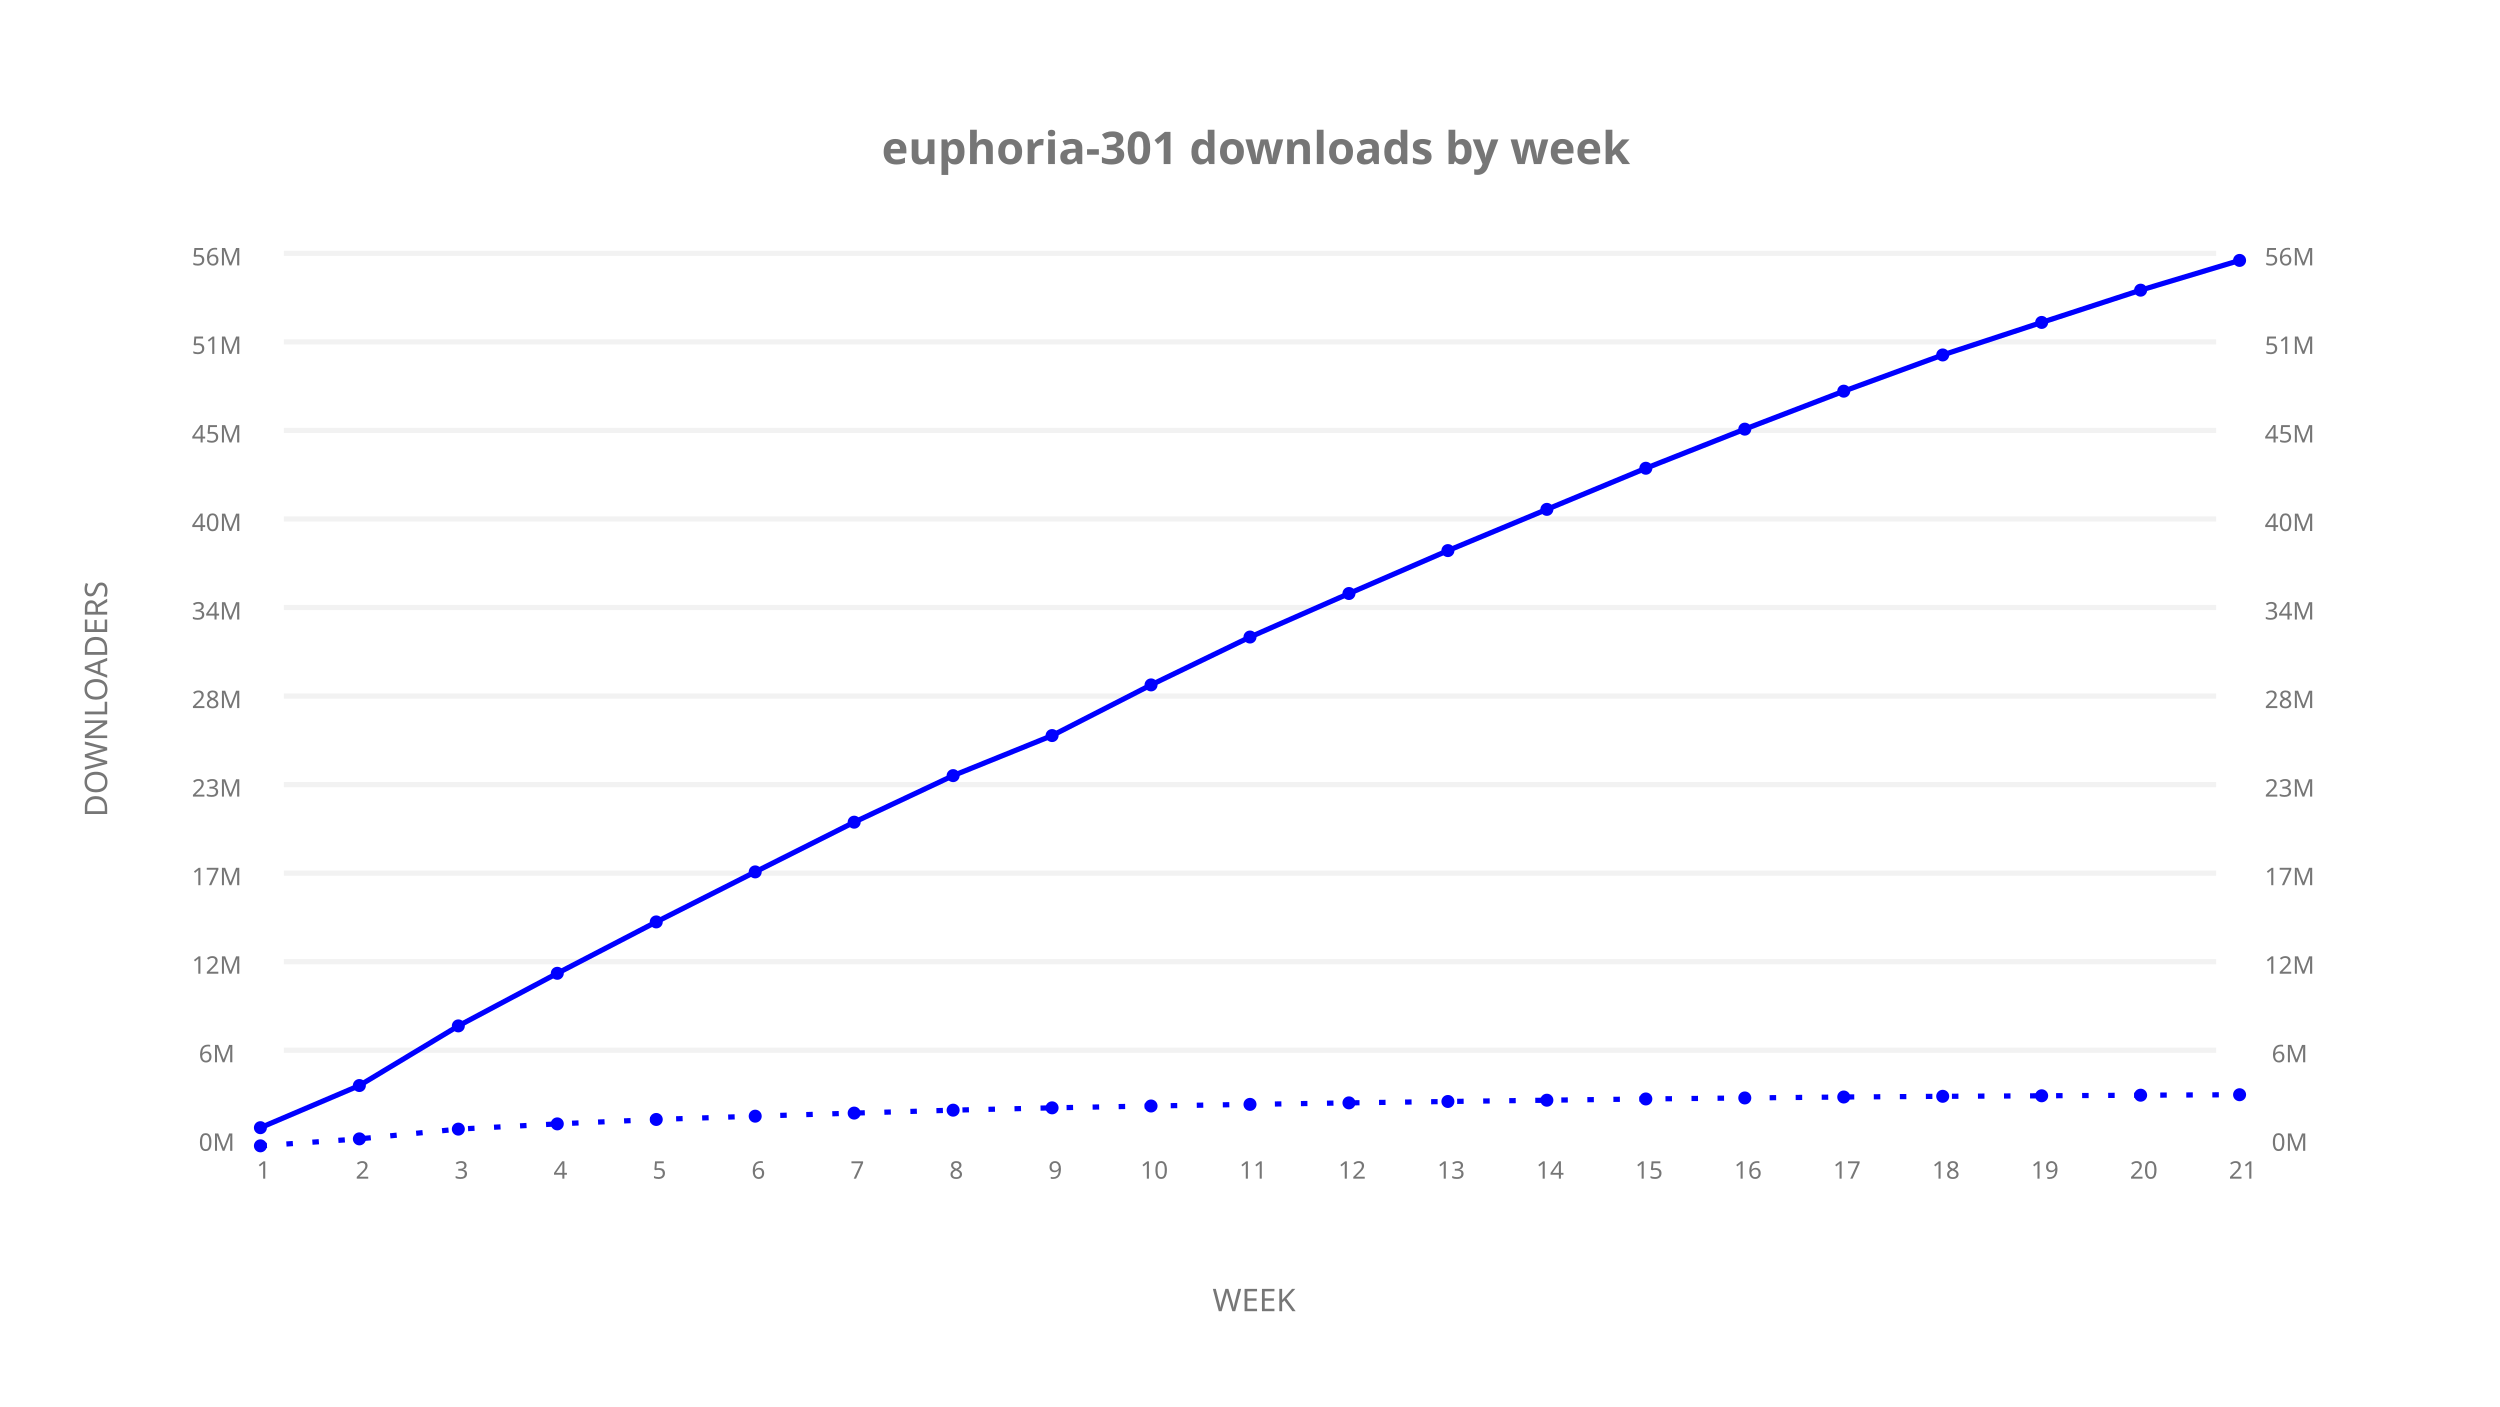
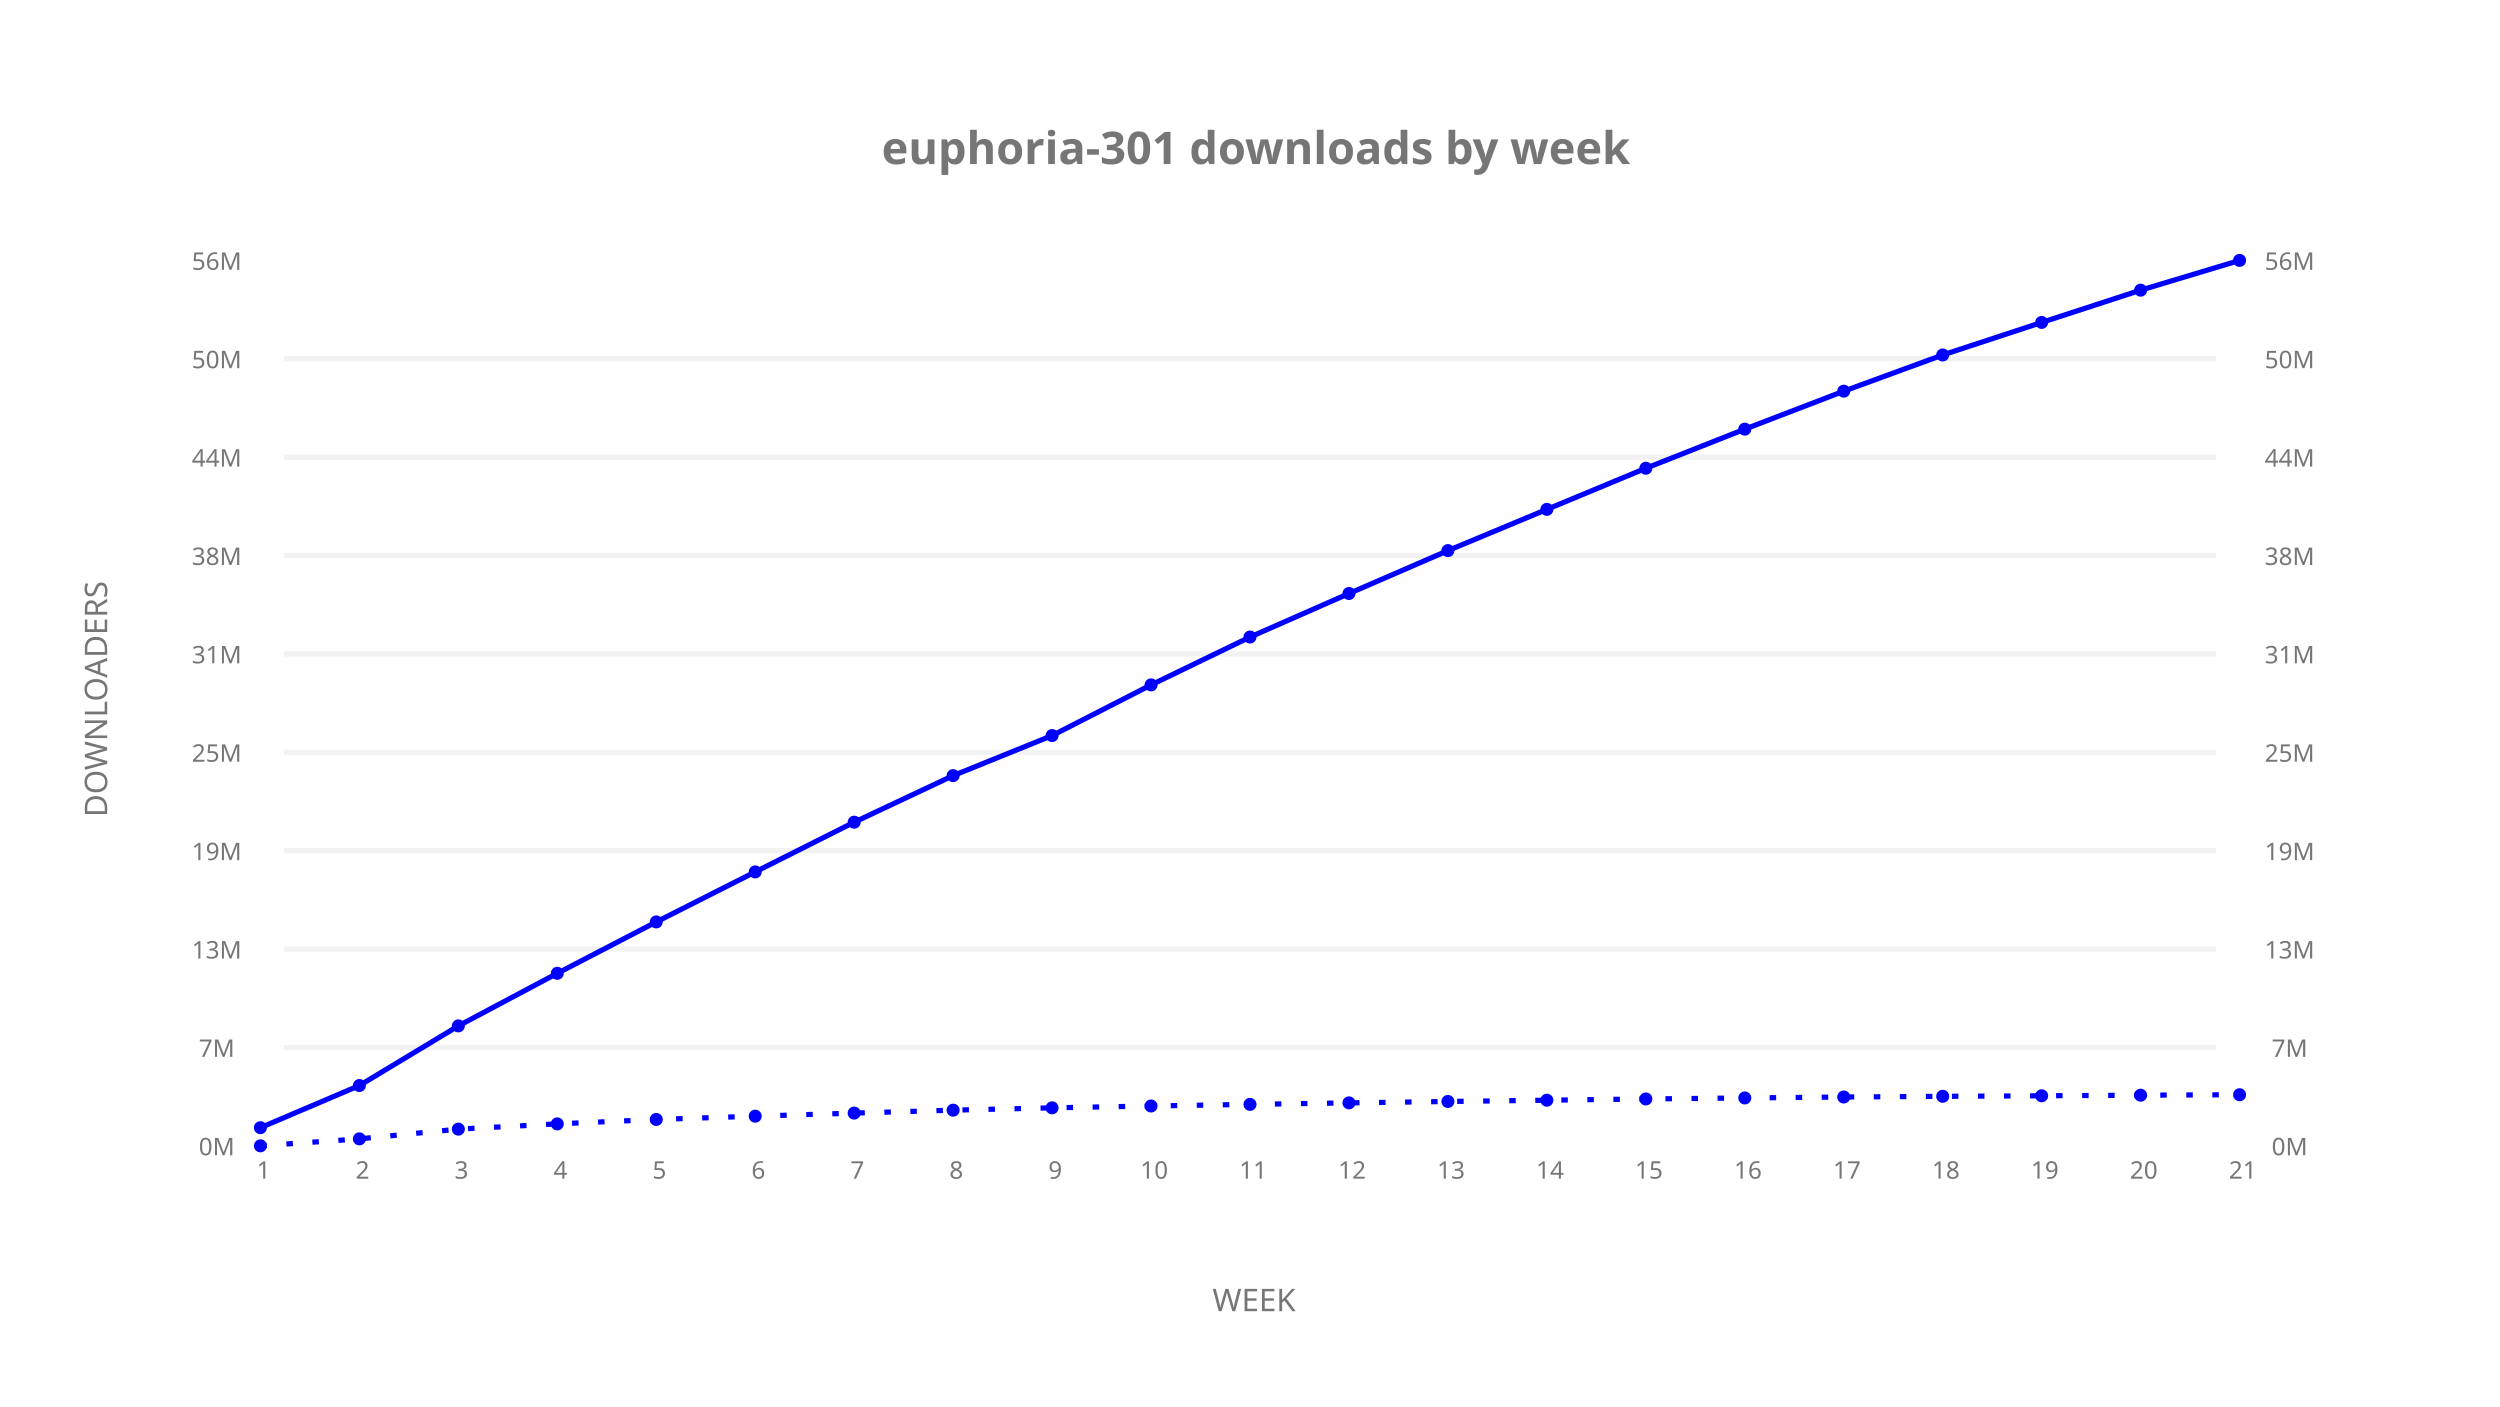
<svg xmlns="http://www.w3.org/2000/svg" xml:space="preserve" id="euphoria-301-downloads-by-week-euphoria-301-week" x="0px" y="0px" width="1920px" height="1080px" viewBox="0 0 1920 1080" enable-background="new 0 0 1920 1080" role="img">
  <g id="annotations">
    <text x="960" y="126" font-family="Atkinson Hyperlegible" font-size="26pt" text-anchor="middle" text-align="center" font-weight="600" font-style="normal" style="fill:rgb(118,118,118); fill-opacity:1; stroke:rgb(118,118,118); stroke-opacity:0; stroke-width:0.5"> euphoria-301 downloads by week</text>
    <g id="axes-lines">
      <text x="960" y="1007" font-family="Atkinson Hyperlegible" font-size="18pt" text-anchor="middle" text-align="center" font-weight="500" font-style="normal" style="fill:rgb(118,118,118); fill-opacity:1; stroke:rgb(118,118,118); stroke-opacity:0; stroke-width:0.5"> WEEK</text>
      <text x="73" y="540" font-family="Atkinson Hyperlegible" font-size="18pt" text-anchor="middle" text-align="center" dominant-baseline="central" font-weight="500" font-style="normal" style="fill:rgb(118,118,118); fill-opacity:1; stroke:rgb(118,118,118); stroke-opacity:0; stroke-width:0.5" transform="rotate(-90,73,540)"> DOWNLOADERS</text>
    </g>
    <g id="tic-y-label-lines">
-       <line x1="218" y1="806.566" x2="1702" y2="806.566" style="fill:rgb(0,0,255); fill-opacity:0; stroke:rgb(242,242,242); stroke-opacity:1; stroke-width:4" />
-       <line x1="218" y1="738.566" x2="1702" y2="738.566" style="fill:rgb(0,0,255); fill-opacity:0; stroke:rgb(242,242,242); stroke-opacity:1; stroke-width:4" />
-       <line x1="218" y1="670.566" x2="1702" y2="670.566" style="fill:rgb(0,0,255); fill-opacity:0; stroke:rgb(242,242,242); stroke-opacity:1; stroke-width:4" />
-       <line x1="218" y1="602.566" x2="1702" y2="602.566" style="fill:rgb(0,0,255); fill-opacity:0; stroke:rgb(242,242,242); stroke-opacity:1; stroke-width:4" />
-       <line x1="218" y1="534.566" x2="1702" y2="534.566" style="fill:rgb(0,0,255); fill-opacity:0; stroke:rgb(242,242,242); stroke-opacity:1; stroke-width:4" />
-       <line x1="218" y1="466.566" x2="1702" y2="466.566" style="fill:rgb(0,0,255); fill-opacity:0; stroke:rgb(242,242,242); stroke-opacity:1; stroke-width:4" />
-       <line x1="218" y1="398.566" x2="1702" y2="398.566" style="fill:rgb(0,0,255); fill-opacity:0; stroke:rgb(242,242,242); stroke-opacity:1; stroke-width:4" />
-       <line x1="218" y1="330.566" x2="1702" y2="330.566" style="fill:rgb(0,0,255); fill-opacity:0; stroke:rgb(242,242,242); stroke-opacity:1; stroke-width:4" />
-       <line x1="218" y1="262.566" x2="1702" y2="262.566" style="fill:rgb(0,0,255); fill-opacity:0; stroke:rgb(242,242,242); stroke-opacity:1; stroke-width:4" />
-       <line x1="218" y1="194.566" x2="1702" y2="194.566" style="fill:rgb(0,0,255); fill-opacity:0; stroke:rgb(242,242,242); stroke-opacity:1; stroke-width:4" />
+       <line x1="218" y1="804.444" x2="1702" y2="804.444" style="fill:rgb(0,0,255); fill-opacity:0; stroke:rgb(242,242,242); stroke-opacity:1; stroke-width:4" />
+       <line x1="218" y1="728.889" x2="1702" y2="728.889" style="fill:rgb(0,0,255); fill-opacity:0; stroke:rgb(242,242,242); stroke-opacity:1; stroke-width:4" />
+       <line x1="218" y1="653.333" x2="1702" y2="653.333" style="fill:rgb(0,0,255); fill-opacity:0; stroke:rgb(242,242,242); stroke-opacity:1; stroke-width:4" />
+       <line x1="218" y1="577.778" x2="1702" y2="577.778" style="fill:rgb(0,0,255); fill-opacity:0; stroke:rgb(242,242,242); stroke-opacity:1; stroke-width:4" />
+       <line x1="218" y1="502.222" x2="1702" y2="502.222" style="fill:rgb(0,0,255); fill-opacity:0; stroke:rgb(242,242,242); stroke-opacity:1; stroke-width:4" />
+       <line x1="218" y1="426.667" x2="1702" y2="426.667" style="fill:rgb(0,0,255); fill-opacity:0; stroke:rgb(242,242,242); stroke-opacity:1; stroke-width:4" />
+       <line x1="218" y1="351.111" x2="1702" y2="351.111" style="fill:rgb(0,0,255); fill-opacity:0; stroke:rgb(242,242,242); stroke-opacity:1; stroke-width:4" />
+       <line x1="218" y1="275.556" x2="1702" y2="275.556" style="fill:rgb(0,0,255); fill-opacity:0; stroke:rgb(242,242,242); stroke-opacity:1; stroke-width:4" />
    </g>
    <g id="tic-x-labels">
      <text x="200" y="898" font-family="Atkinson Hyperlegible" font-size="14pt" text-anchor="middle" text-align="center" dominant-baseline="central" font-weight="400" font-style="normal" style="fill:rgb(118,118,118); fill-opacity:1; stroke:rgb(118,118,118); stroke-opacity:0; stroke-width:0.5"> 1</text>
      <text x="276" y="898" font-family="Atkinson Hyperlegible" font-size="14pt" text-anchor="middle" text-align="center" dominant-baseline="central" font-weight="400" font-style="normal" style="fill:rgb(118,118,118); fill-opacity:1; stroke:rgb(118,118,118); stroke-opacity:0; stroke-width:0.5"> 2</text>
      <text x="352" y="898" font-family="Atkinson Hyperlegible" font-size="14pt" text-anchor="middle" text-align="center" dominant-baseline="central" font-weight="400" font-style="normal" style="fill:rgb(118,118,118); fill-opacity:1; stroke:rgb(118,118,118); stroke-opacity:0; stroke-width:0.5"> 3</text>
      <text x="428" y="898" font-family="Atkinson Hyperlegible" font-size="14pt" text-anchor="middle" text-align="center" dominant-baseline="central" font-weight="400" font-style="normal" style="fill:rgb(118,118,118); fill-opacity:1; stroke:rgb(118,118,118); stroke-opacity:0; stroke-width:0.5"> 4</text>
      <text x="504" y="898" font-family="Atkinson Hyperlegible" font-size="14pt" text-anchor="middle" text-align="center" dominant-baseline="central" font-weight="400" font-style="normal" style="fill:rgb(118,118,118); fill-opacity:1; stroke:rgb(118,118,118); stroke-opacity:0; stroke-width:0.5"> 5</text>
      <text x="580" y="898" font-family="Atkinson Hyperlegible" font-size="14pt" text-anchor="middle" text-align="center" dominant-baseline="central" font-weight="400" font-style="normal" style="fill:rgb(118,118,118); fill-opacity:1; stroke:rgb(118,118,118); stroke-opacity:0; stroke-width:0.5"> 6</text>
      <text x="656" y="898" font-family="Atkinson Hyperlegible" font-size="14pt" text-anchor="middle" text-align="center" dominant-baseline="central" font-weight="400" font-style="normal" style="fill:rgb(118,118,118); fill-opacity:1; stroke:rgb(118,118,118); stroke-opacity:0; stroke-width:0.5"> 7</text>
      <text x="732" y="898" font-family="Atkinson Hyperlegible" font-size="14pt" text-anchor="middle" text-align="center" dominant-baseline="central" font-weight="400" font-style="normal" style="fill:rgb(118,118,118); fill-opacity:1; stroke:rgb(118,118,118); stroke-opacity:0; stroke-width:0.5"> 8</text>
      <text x="808" y="898" font-family="Atkinson Hyperlegible" font-size="14pt" text-anchor="middle" text-align="center" dominant-baseline="central" font-weight="400" font-style="normal" style="fill:rgb(118,118,118); fill-opacity:1; stroke:rgb(118,118,118); stroke-opacity:0; stroke-width:0.5"> 9</text>
      <text x="884" y="898" font-family="Atkinson Hyperlegible" font-size="14pt" text-anchor="middle" text-align="center" dominant-baseline="central" font-weight="400" font-style="normal" style="fill:rgb(118,118,118); fill-opacity:1; stroke:rgb(118,118,118); stroke-opacity:0; stroke-width:0.5"> 10</text>
      <text x="960" y="898" font-family="Atkinson Hyperlegible" font-size="14pt" text-anchor="middle" text-align="center" dominant-baseline="central" font-weight="400" font-style="normal" style="fill:rgb(118,118,118); fill-opacity:1; stroke:rgb(118,118,118); stroke-opacity:0; stroke-width:0.5"> 11</text>
      <text x="1036" y="898" font-family="Atkinson Hyperlegible" font-size="14pt" text-anchor="middle" text-align="center" dominant-baseline="central" font-weight="400" font-style="normal" style="fill:rgb(118,118,118); fill-opacity:1; stroke:rgb(118,118,118); stroke-opacity:0; stroke-width:0.5"> 12</text>
      <text x="1112" y="898" font-family="Atkinson Hyperlegible" font-size="14pt" text-anchor="middle" text-align="center" dominant-baseline="central" font-weight="400" font-style="normal" style="fill:rgb(118,118,118); fill-opacity:1; stroke:rgb(118,118,118); stroke-opacity:0; stroke-width:0.5"> 13</text>
      <text x="1188" y="898" font-family="Atkinson Hyperlegible" font-size="14pt" text-anchor="middle" text-align="center" dominant-baseline="central" font-weight="400" font-style="normal" style="fill:rgb(118,118,118); fill-opacity:1; stroke:rgb(118,118,118); stroke-opacity:0; stroke-width:0.5"> 14</text>
      <text x="1264" y="898" font-family="Atkinson Hyperlegible" font-size="14pt" text-anchor="middle" text-align="center" dominant-baseline="central" font-weight="400" font-style="normal" style="fill:rgb(118,118,118); fill-opacity:1; stroke:rgb(118,118,118); stroke-opacity:0; stroke-width:0.5"> 15</text>
      <text x="1340" y="898" font-family="Atkinson Hyperlegible" font-size="14pt" text-anchor="middle" text-align="center" dominant-baseline="central" font-weight="400" font-style="normal" style="fill:rgb(118,118,118); fill-opacity:1; stroke:rgb(118,118,118); stroke-opacity:0; stroke-width:0.5"> 16</text>
      <text x="1416" y="898" font-family="Atkinson Hyperlegible" font-size="14pt" text-anchor="middle" text-align="center" dominant-baseline="central" font-weight="400" font-style="normal" style="fill:rgb(118,118,118); fill-opacity:1; stroke:rgb(118,118,118); stroke-opacity:0; stroke-width:0.5"> 17</text>
      <text x="1492" y="898" font-family="Atkinson Hyperlegible" font-size="14pt" text-anchor="middle" text-align="center" dominant-baseline="central" font-weight="400" font-style="normal" style="fill:rgb(118,118,118); fill-opacity:1; stroke:rgb(118,118,118); stroke-opacity:0; stroke-width:0.5"> 18</text>
      <text x="1568" y="898" font-family="Atkinson Hyperlegible" font-size="14pt" text-anchor="middle" text-align="center" dominant-baseline="central" font-weight="400" font-style="normal" style="fill:rgb(118,118,118); fill-opacity:1; stroke:rgb(118,118,118); stroke-opacity:0; stroke-width:0.5"> 19</text>
      <text x="1644" y="898" font-family="Atkinson Hyperlegible" font-size="14pt" text-anchor="middle" text-align="center" dominant-baseline="central" font-weight="400" font-style="normal" style="fill:rgb(118,118,118); fill-opacity:1; stroke:rgb(118,118,118); stroke-opacity:0; stroke-width:0.5"> 20</text>
      <text x="1720" y="898" font-family="Atkinson Hyperlegible" font-size="14pt" text-anchor="middle" text-align="center" dominant-baseline="central" font-weight="400" font-style="normal" style="fill:rgb(118,118,118); fill-opacity:1; stroke:rgb(118,118,118); stroke-opacity:0; stroke-width:0.5"> 21</text>
    </g>
    <g id="tic-y-labels">
-       <text x="164" y="876.566" font-family="Atkinson Hyperlegible" font-size="14pt" text-anchor="middle" text-align="center" dominant-baseline="central" font-weight="400" font-style="normal" style="fill:rgb(118,118,118); fill-opacity:1; stroke:rgb(118,118,118); stroke-opacity:0; stroke-width:0.5"> 0M</text>
-       <text x="1756" y="876.566" font-family="Atkinson Hyperlegible" font-size="14pt" text-anchor="middle" text-align="center" dominant-baseline="central" font-weight="400" font-style="normal" style="fill:rgb(118,118,118); fill-opacity:1; stroke:rgb(118,118,118); stroke-opacity:0; stroke-width:0.5"> 0M</text>
-       <text x="164" y="808.566" font-family="Atkinson Hyperlegible" font-size="14pt" text-anchor="middle" text-align="center" dominant-baseline="central" font-weight="400" font-style="normal" style="fill:rgb(118,118,118); fill-opacity:1; stroke:rgb(118,118,118); stroke-opacity:0; stroke-width:0.5"> 6M</text>
-       <text x="1756" y="808.566" font-family="Atkinson Hyperlegible" font-size="14pt" text-anchor="middle" text-align="center" dominant-baseline="central" font-weight="400" font-style="normal" style="fill:rgb(118,118,118); fill-opacity:1; stroke:rgb(118,118,118); stroke-opacity:0; stroke-width:0.5"> 6M</text>
-       <text x="164" y="740.566" font-family="Atkinson Hyperlegible" font-size="14pt" text-anchor="middle" text-align="center" dominant-baseline="central" font-weight="400" font-style="normal" style="fill:rgb(118,118,118); fill-opacity:1; stroke:rgb(118,118,118); stroke-opacity:0; stroke-width:0.5"> 12M</text>
-       <text x="1756" y="740.566" font-family="Atkinson Hyperlegible" font-size="14pt" text-anchor="middle" text-align="center" dominant-baseline="central" font-weight="400" font-style="normal" style="fill:rgb(118,118,118); fill-opacity:1; stroke:rgb(118,118,118); stroke-opacity:0; stroke-width:0.5"> 12M</text>
-       <text x="164" y="672.566" font-family="Atkinson Hyperlegible" font-size="14pt" text-anchor="middle" text-align="center" dominant-baseline="central" font-weight="400" font-style="normal" style="fill:rgb(118,118,118); fill-opacity:1; stroke:rgb(118,118,118); stroke-opacity:0; stroke-width:0.5"> 17M</text>
-       <text x="1756" y="672.566" font-family="Atkinson Hyperlegible" font-size="14pt" text-anchor="middle" text-align="center" dominant-baseline="central" font-weight="400" font-style="normal" style="fill:rgb(118,118,118); fill-opacity:1; stroke:rgb(118,118,118); stroke-opacity:0; stroke-width:0.5"> 17M</text>
-       <text x="164" y="604.566" font-family="Atkinson Hyperlegible" font-size="14pt" text-anchor="middle" text-align="center" dominant-baseline="central" font-weight="400" font-style="normal" style="fill:rgb(118,118,118); fill-opacity:1; stroke:rgb(118,118,118); stroke-opacity:0; stroke-width:0.5"> 23M</text>
-       <text x="1756" y="604.566" font-family="Atkinson Hyperlegible" font-size="14pt" text-anchor="middle" text-align="center" dominant-baseline="central" font-weight="400" font-style="normal" style="fill:rgb(118,118,118); fill-opacity:1; stroke:rgb(118,118,118); stroke-opacity:0; stroke-width:0.5"> 23M</text>
-       <text x="164" y="536.566" font-family="Atkinson Hyperlegible" font-size="14pt" text-anchor="middle" text-align="center" dominant-baseline="central" font-weight="400" font-style="normal" style="fill:rgb(118,118,118); fill-opacity:1; stroke:rgb(118,118,118); stroke-opacity:0; stroke-width:0.5"> 28M</text>
-       <text x="1756" y="536.566" font-family="Atkinson Hyperlegible" font-size="14pt" text-anchor="middle" text-align="center" dominant-baseline="central" font-weight="400" font-style="normal" style="fill:rgb(118,118,118); fill-opacity:1; stroke:rgb(118,118,118); stroke-opacity:0; stroke-width:0.5"> 28M</text>
-       <text x="164" y="468.566" font-family="Atkinson Hyperlegible" font-size="14pt" text-anchor="middle" text-align="center" dominant-baseline="central" font-weight="400" font-style="normal" style="fill:rgb(118,118,118); fill-opacity:1; stroke:rgb(118,118,118); stroke-opacity:0; stroke-width:0.5"> 34M</text>
-       <text x="1756" y="468.566" font-family="Atkinson Hyperlegible" font-size="14pt" text-anchor="middle" text-align="center" dominant-baseline="central" font-weight="400" font-style="normal" style="fill:rgb(118,118,118); fill-opacity:1; stroke:rgb(118,118,118); stroke-opacity:0; stroke-width:0.5"> 34M</text>
-       <text x="164" y="400.566" font-family="Atkinson Hyperlegible" font-size="14pt" text-anchor="middle" text-align="center" dominant-baseline="central" font-weight="400" font-style="normal" style="fill:rgb(118,118,118); fill-opacity:1; stroke:rgb(118,118,118); stroke-opacity:0; stroke-width:0.5"> 40M</text>
-       <text x="1756" y="400.566" font-family="Atkinson Hyperlegible" font-size="14pt" text-anchor="middle" text-align="center" dominant-baseline="central" font-weight="400" font-style="normal" style="fill:rgb(118,118,118); fill-opacity:1; stroke:rgb(118,118,118); stroke-opacity:0; stroke-width:0.5"> 40M</text>
-       <text x="164" y="332.566" font-family="Atkinson Hyperlegible" font-size="14pt" text-anchor="middle" text-align="center" dominant-baseline="central" font-weight="400" font-style="normal" style="fill:rgb(118,118,118); fill-opacity:1; stroke:rgb(118,118,118); stroke-opacity:0; stroke-width:0.5"> 45M</text>
-       <text x="1756" y="332.566" font-family="Atkinson Hyperlegible" font-size="14pt" text-anchor="middle" text-align="center" dominant-baseline="central" font-weight="400" font-style="normal" style="fill:rgb(118,118,118); fill-opacity:1; stroke:rgb(118,118,118); stroke-opacity:0; stroke-width:0.5"> 45M</text>
-       <text x="164" y="264.566" font-family="Atkinson Hyperlegible" font-size="14pt" text-anchor="middle" text-align="center" dominant-baseline="central" font-weight="400" font-style="normal" style="fill:rgb(118,118,118); fill-opacity:1; stroke:rgb(118,118,118); stroke-opacity:0; stroke-width:0.5"> 51M</text>
-       <text x="1756" y="264.566" font-family="Atkinson Hyperlegible" font-size="14pt" text-anchor="middle" text-align="center" dominant-baseline="central" font-weight="400" font-style="normal" style="fill:rgb(118,118,118); fill-opacity:1; stroke:rgb(118,118,118); stroke-opacity:0; stroke-width:0.5"> 51M</text>
-       <text x="164" y="196.566" font-family="Atkinson Hyperlegible" font-size="14pt" text-anchor="middle" text-align="center" dominant-baseline="central" font-weight="400" font-style="normal" style="fill:rgb(118,118,118); fill-opacity:1; stroke:rgb(118,118,118); stroke-opacity:0; stroke-width:0.5"> 56M</text>
-       <text x="1756" y="196.566" font-family="Atkinson Hyperlegible" font-size="14pt" text-anchor="middle" text-align="center" dominant-baseline="central" font-weight="400" font-style="normal" style="fill:rgb(118,118,118); fill-opacity:1; stroke:rgb(118,118,118); stroke-opacity:0; stroke-width:0.5"> 56M</text>
+       <text x="164" y="880" font-family="Atkinson Hyperlegible" font-size="14pt" text-anchor="middle" text-align="center" dominant-baseline="central" font-weight="400" font-style="normal" style="fill:rgb(118,118,118); fill-opacity:1; stroke:rgb(118,118,118); stroke-opacity:0; stroke-width:0.5"> 0M</text>
+       <text x="1756" y="880" font-family="Atkinson Hyperlegible" font-size="14pt" text-anchor="middle" text-align="center" dominant-baseline="central" font-weight="400" font-style="normal" style="fill:rgb(118,118,118); fill-opacity:1; stroke:rgb(118,118,118); stroke-opacity:0; stroke-width:0.5"> 0M</text>
+       <text x="164" y="804.444" font-family="Atkinson Hyperlegible" font-size="14pt" text-anchor="middle" text-align="center" dominant-baseline="central" font-weight="400" font-style="normal" style="fill:rgb(118,118,118); fill-opacity:1; stroke:rgb(118,118,118); stroke-opacity:0; stroke-width:0.5"> 7M</text>
+       <text x="1756" y="804.444" font-family="Atkinson Hyperlegible" font-size="14pt" text-anchor="middle" text-align="center" dominant-baseline="central" font-weight="400" font-style="normal" style="fill:rgb(118,118,118); fill-opacity:1; stroke:rgb(118,118,118); stroke-opacity:0; stroke-width:0.5"> 7M</text>
+       <text x="164" y="728.889" font-family="Atkinson Hyperlegible" font-size="14pt" text-anchor="middle" text-align="center" dominant-baseline="central" font-weight="400" font-style="normal" style="fill:rgb(118,118,118); fill-opacity:1; stroke:rgb(118,118,118); stroke-opacity:0; stroke-width:0.5"> 13M</text>
+       <text x="1756" y="728.889" font-family="Atkinson Hyperlegible" font-size="14pt" text-anchor="middle" text-align="center" dominant-baseline="central" font-weight="400" font-style="normal" style="fill:rgb(118,118,118); fill-opacity:1; stroke:rgb(118,118,118); stroke-opacity:0; stroke-width:0.5"> 13M</text>
+       <text x="164" y="653.333" font-family="Atkinson Hyperlegible" font-size="14pt" text-anchor="middle" text-align="center" dominant-baseline="central" font-weight="400" font-style="normal" style="fill:rgb(118,118,118); fill-opacity:1; stroke:rgb(118,118,118); stroke-opacity:0; stroke-width:0.5"> 19M</text>
+       <text x="1756" y="653.333" font-family="Atkinson Hyperlegible" font-size="14pt" text-anchor="middle" text-align="center" dominant-baseline="central" font-weight="400" font-style="normal" style="fill:rgb(118,118,118); fill-opacity:1; stroke:rgb(118,118,118); stroke-opacity:0; stroke-width:0.5"> 19M</text>
+       <text x="164" y="577.778" font-family="Atkinson Hyperlegible" font-size="14pt" text-anchor="middle" text-align="center" dominant-baseline="central" font-weight="400" font-style="normal" style="fill:rgb(118,118,118); fill-opacity:1; stroke:rgb(118,118,118); stroke-opacity:0; stroke-width:0.5"> 25M</text>
+       <text x="1756" y="577.778" font-family="Atkinson Hyperlegible" font-size="14pt" text-anchor="middle" text-align="center" dominant-baseline="central" font-weight="400" font-style="normal" style="fill:rgb(118,118,118); fill-opacity:1; stroke:rgb(118,118,118); stroke-opacity:0; stroke-width:0.5"> 25M</text>
+       <text x="164" y="502.222" font-family="Atkinson Hyperlegible" font-size="14pt" text-anchor="middle" text-align="center" dominant-baseline="central" font-weight="400" font-style="normal" style="fill:rgb(118,118,118); fill-opacity:1; stroke:rgb(118,118,118); stroke-opacity:0; stroke-width:0.5"> 31M</text>
+       <text x="1756" y="502.222" font-family="Atkinson Hyperlegible" font-size="14pt" text-anchor="middle" text-align="center" dominant-baseline="central" font-weight="400" font-style="normal" style="fill:rgb(118,118,118); fill-opacity:1; stroke:rgb(118,118,118); stroke-opacity:0; stroke-width:0.5"> 31M</text>
+       <text x="164" y="426.667" font-family="Atkinson Hyperlegible" font-size="14pt" text-anchor="middle" text-align="center" dominant-baseline="central" font-weight="400" font-style="normal" style="fill:rgb(118,118,118); fill-opacity:1; stroke:rgb(118,118,118); stroke-opacity:0; stroke-width:0.5"> 38M</text>
+       <text x="1756" y="426.667" font-family="Atkinson Hyperlegible" font-size="14pt" text-anchor="middle" text-align="center" dominant-baseline="central" font-weight="400" font-style="normal" style="fill:rgb(118,118,118); fill-opacity:1; stroke:rgb(118,118,118); stroke-opacity:0; stroke-width:0.5"> 38M</text>
+       <text x="164" y="351.111" font-family="Atkinson Hyperlegible" font-size="14pt" text-anchor="middle" text-align="center" dominant-baseline="central" font-weight="400" font-style="normal" style="fill:rgb(118,118,118); fill-opacity:1; stroke:rgb(118,118,118); stroke-opacity:0; stroke-width:0.5"> 44M</text>
+       <text x="1756" y="351.111" font-family="Atkinson Hyperlegible" font-size="14pt" text-anchor="middle" text-align="center" dominant-baseline="central" font-weight="400" font-style="normal" style="fill:rgb(118,118,118); fill-opacity:1; stroke:rgb(118,118,118); stroke-opacity:0; stroke-width:0.5"> 44M</text>
+       <text x="164" y="275.556" font-family="Atkinson Hyperlegible" font-size="14pt" text-anchor="middle" text-align="center" dominant-baseline="central" font-weight="400" font-style="normal" style="fill:rgb(118,118,118); fill-opacity:1; stroke:rgb(118,118,118); stroke-opacity:0; stroke-width:0.5"> 50M</text>
+       <text x="1756" y="275.556" font-family="Atkinson Hyperlegible" font-size="14pt" text-anchor="middle" text-align="center" dominant-baseline="central" font-weight="400" font-style="normal" style="fill:rgb(118,118,118); fill-opacity:1; stroke:rgb(118,118,118); stroke-opacity:0; stroke-width:0.5"> 50M</text>
+       <text x="164" y="200" font-family="Atkinson Hyperlegible" font-size="14pt" text-anchor="middle" text-align="center" dominant-baseline="central" font-weight="400" font-style="normal" style="fill:rgb(118,118,118); fill-opacity:1; stroke:rgb(118,118,118); stroke-opacity:0; stroke-width:0.5"> 56M</text>
+       <text x="1756" y="200" font-family="Atkinson Hyperlegible" font-size="14pt" text-anchor="middle" text-align="center" dominant-baseline="central" font-weight="400" font-style="normal" style="fill:rgb(118,118,118); fill-opacity:1; stroke:rgb(118,118,118); stroke-opacity:0; stroke-width:0.5"> 56M</text>
    </g>
  </g>
  <g id="polyline-euphoria-301 downloads by week">
    <polyline points="200,866.055 276,833.691 352,787.89 428,747.499 504,708.036 580,669.619 656,631.439 732,595.683 808,564.919 884,526.011 960,489.244 1036,455.816 1112,422.855 1188,391.194 1264,359.615 1340,329.584 1416,300.421 1492,272.606 1568,247.625 1644,222.851 1720,200 " style="fill:rgb(0,0,255); fill-opacity:0; stroke:rgb(0,0,255); stroke-opacity:1; stroke-width:4" />
  </g>
  <g id="markers-euphoria-301 downloads by week">
    <circle cx="200" cy="866.055" r="5" style="fill:rgb(0,0,255); fill-opacity:1; stroke:rgb(0,0,255); stroke-opacity:0; stroke-width:4">
</circle>
    <circle cx="276" cy="833.691" r="5" style="fill:rgb(0,0,255); fill-opacity:1; stroke:rgb(0,0,255); stroke-opacity:0; stroke-width:4">
</circle>
    <circle cx="352" cy="787.89" r="5" style="fill:rgb(0,0,255); fill-opacity:1; stroke:rgb(0,0,255); stroke-opacity:0; stroke-width:4">
</circle>
    <circle cx="428" cy="747.499" r="5" style="fill:rgb(0,0,255); fill-opacity:1; stroke:rgb(0,0,255); stroke-opacity:0; stroke-width:4">
</circle>
    <circle cx="504" cy="708.036" r="5" style="fill:rgb(0,0,255); fill-opacity:1; stroke:rgb(0,0,255); stroke-opacity:0; stroke-width:4">
</circle>
    <circle cx="580" cy="669.619" r="5" style="fill:rgb(0,0,255); fill-opacity:1; stroke:rgb(0,0,255); stroke-opacity:0; stroke-width:4">
</circle>
    <circle cx="656" cy="631.439" r="5" style="fill:rgb(0,0,255); fill-opacity:1; stroke:rgb(0,0,255); stroke-opacity:0; stroke-width:4">
</circle>
    <circle cx="732" cy="595.683" r="5" style="fill:rgb(0,0,255); fill-opacity:1; stroke:rgb(0,0,255); stroke-opacity:0; stroke-width:4">
</circle>
    <circle cx="808" cy="564.919" r="5" style="fill:rgb(0,0,255); fill-opacity:1; stroke:rgb(0,0,255); stroke-opacity:0; stroke-width:4">
</circle>
    <circle cx="884" cy="526.011" r="5" style="fill:rgb(0,0,255); fill-opacity:1; stroke:rgb(0,0,255); stroke-opacity:0; stroke-width:4">
</circle>
    <circle cx="960" cy="489.244" r="5" style="fill:rgb(0,0,255); fill-opacity:1; stroke:rgb(0,0,255); stroke-opacity:0; stroke-width:4">
</circle>
    <circle cx="1036" cy="455.816" r="5" style="fill:rgb(0,0,255); fill-opacity:1; stroke:rgb(0,0,255); stroke-opacity:0; stroke-width:4">
</circle>
    <circle cx="1112" cy="422.855" r="5" style="fill:rgb(0,0,255); fill-opacity:1; stroke:rgb(0,0,255); stroke-opacity:0; stroke-width:4">
</circle>
    <circle cx="1188" cy="391.194" r="5" style="fill:rgb(0,0,255); fill-opacity:1; stroke:rgb(0,0,255); stroke-opacity:0; stroke-width:4">
</circle>
    <circle cx="1264" cy="359.615" r="5" style="fill:rgb(0,0,255); fill-opacity:1; stroke:rgb(0,0,255); stroke-opacity:0; stroke-width:4">
</circle>
    <circle cx="1340" cy="329.584" r="5" style="fill:rgb(0,0,255); fill-opacity:1; stroke:rgb(0,0,255); stroke-opacity:0; stroke-width:4">
</circle>
    <circle cx="1416" cy="300.421" r="5" style="fill:rgb(0,0,255); fill-opacity:1; stroke:rgb(0,0,255); stroke-opacity:0; stroke-width:4">
</circle>
    <circle cx="1492" cy="272.606" r="5" style="fill:rgb(0,0,255); fill-opacity:1; stroke:rgb(0,0,255); stroke-opacity:0; stroke-width:4">
</circle>
    <circle cx="1568" cy="247.625" r="5" style="fill:rgb(0,0,255); fill-opacity:1; stroke:rgb(0,0,255); stroke-opacity:0; stroke-width:4">
</circle>
    <circle cx="1644" cy="222.851" r="5" style="fill:rgb(0,0,255); fill-opacity:1; stroke:rgb(0,0,255); stroke-opacity:0; stroke-width:4">
</circle>
    <circle cx="1720" cy="200" r="5" style="fill:rgb(0,0,255); fill-opacity:1; stroke:rgb(0,0,255); stroke-opacity:0; stroke-width:4">
</circle>
  </g>
  <g id="polyline-euphoria-301 downloads by week uploaders">
    <polyline points="200,880 276,874.654 352,867.166 428,863.144 504,859.749 580,857.225 656,854.858 732,852.606 808,850.822 884,849.404 960,848.165 1036,847.006 1112,845.943 1188,844.965 1264,844.001 1340,843.23 1416,842.507 1492,841.967 1568,841.568 1644,841.119 1720,840.745 " stroke-dasharray="5 15" style="fill:rgb(0,0,255); fill-opacity:0; stroke:rgb(0,0,255); stroke-opacity:1; stroke-width:4" />
  </g>
  <g id="markers-euphoria-301 downloads by week uploaders">
    <circle cx="200" cy="880" r="5" style="fill:rgb(0,0,255); fill-opacity:1; stroke:rgb(0,0,255); stroke-opacity:0; stroke-width:4">
</circle>
    <circle cx="276" cy="874.654" r="5" style="fill:rgb(0,0,255); fill-opacity:1; stroke:rgb(0,0,255); stroke-opacity:0; stroke-width:4">
</circle>
    <circle cx="352" cy="867.166" r="5" style="fill:rgb(0,0,255); fill-opacity:1; stroke:rgb(0,0,255); stroke-opacity:0; stroke-width:4">
</circle>
    <circle cx="428" cy="863.144" r="5" style="fill:rgb(0,0,255); fill-opacity:1; stroke:rgb(0,0,255); stroke-opacity:0; stroke-width:4">
</circle>
    <circle cx="504" cy="859.749" r="5" style="fill:rgb(0,0,255); fill-opacity:1; stroke:rgb(0,0,255); stroke-opacity:0; stroke-width:4">
</circle>
    <circle cx="580" cy="857.225" r="5" style="fill:rgb(0,0,255); fill-opacity:1; stroke:rgb(0,0,255); stroke-opacity:0; stroke-width:4">
</circle>
    <circle cx="656" cy="854.858" r="5" style="fill:rgb(0,0,255); fill-opacity:1; stroke:rgb(0,0,255); stroke-opacity:0; stroke-width:4">
</circle>
    <circle cx="732" cy="852.606" r="5" style="fill:rgb(0,0,255); fill-opacity:1; stroke:rgb(0,0,255); stroke-opacity:0; stroke-width:4">
</circle>
    <circle cx="808" cy="850.822" r="5" style="fill:rgb(0,0,255); fill-opacity:1; stroke:rgb(0,0,255); stroke-opacity:0; stroke-width:4">
</circle>
    <circle cx="884" cy="849.404" r="5" style="fill:rgb(0,0,255); fill-opacity:1; stroke:rgb(0,0,255); stroke-opacity:0; stroke-width:4">
</circle>
    <circle cx="960" cy="848.165" r="5" style="fill:rgb(0,0,255); fill-opacity:1; stroke:rgb(0,0,255); stroke-opacity:0; stroke-width:4">
</circle>
    <circle cx="1036" cy="847.006" r="5" style="fill:rgb(0,0,255); fill-opacity:1; stroke:rgb(0,0,255); stroke-opacity:0; stroke-width:4">
</circle>
    <circle cx="1112" cy="845.943" r="5" style="fill:rgb(0,0,255); fill-opacity:1; stroke:rgb(0,0,255); stroke-opacity:0; stroke-width:4">
</circle>
    <circle cx="1188" cy="844.965" r="5" style="fill:rgb(0,0,255); fill-opacity:1; stroke:rgb(0,0,255); stroke-opacity:0; stroke-width:4">
</circle>
    <circle cx="1264" cy="844.001" r="5" style="fill:rgb(0,0,255); fill-opacity:1; stroke:rgb(0,0,255); stroke-opacity:0; stroke-width:4">
</circle>
    <circle cx="1340" cy="843.23" r="5" style="fill:rgb(0,0,255); fill-opacity:1; stroke:rgb(0,0,255); stroke-opacity:0; stroke-width:4">
</circle>
    <circle cx="1416" cy="842.507" r="5" style="fill:rgb(0,0,255); fill-opacity:1; stroke:rgb(0,0,255); stroke-opacity:0; stroke-width:4">
</circle>
    <circle cx="1492" cy="841.967" r="5" style="fill:rgb(0,0,255); fill-opacity:1; stroke:rgb(0,0,255); stroke-opacity:0; stroke-width:4">
</circle>
    <circle cx="1568" cy="841.568" r="5" style="fill:rgb(0,0,255); fill-opacity:1; stroke:rgb(0,0,255); stroke-opacity:0; stroke-width:4">
</circle>
    <circle cx="1644" cy="841.119" r="5" style="fill:rgb(0,0,255); fill-opacity:1; stroke:rgb(0,0,255); stroke-opacity:0; stroke-width:4">
</circle>
    <circle cx="1720" cy="840.745" r="5" style="fill:rgb(0,0,255); fill-opacity:1; stroke:rgb(0,0,255); stroke-opacity:0; stroke-width:4">
</circle>
  </g>
</svg>
